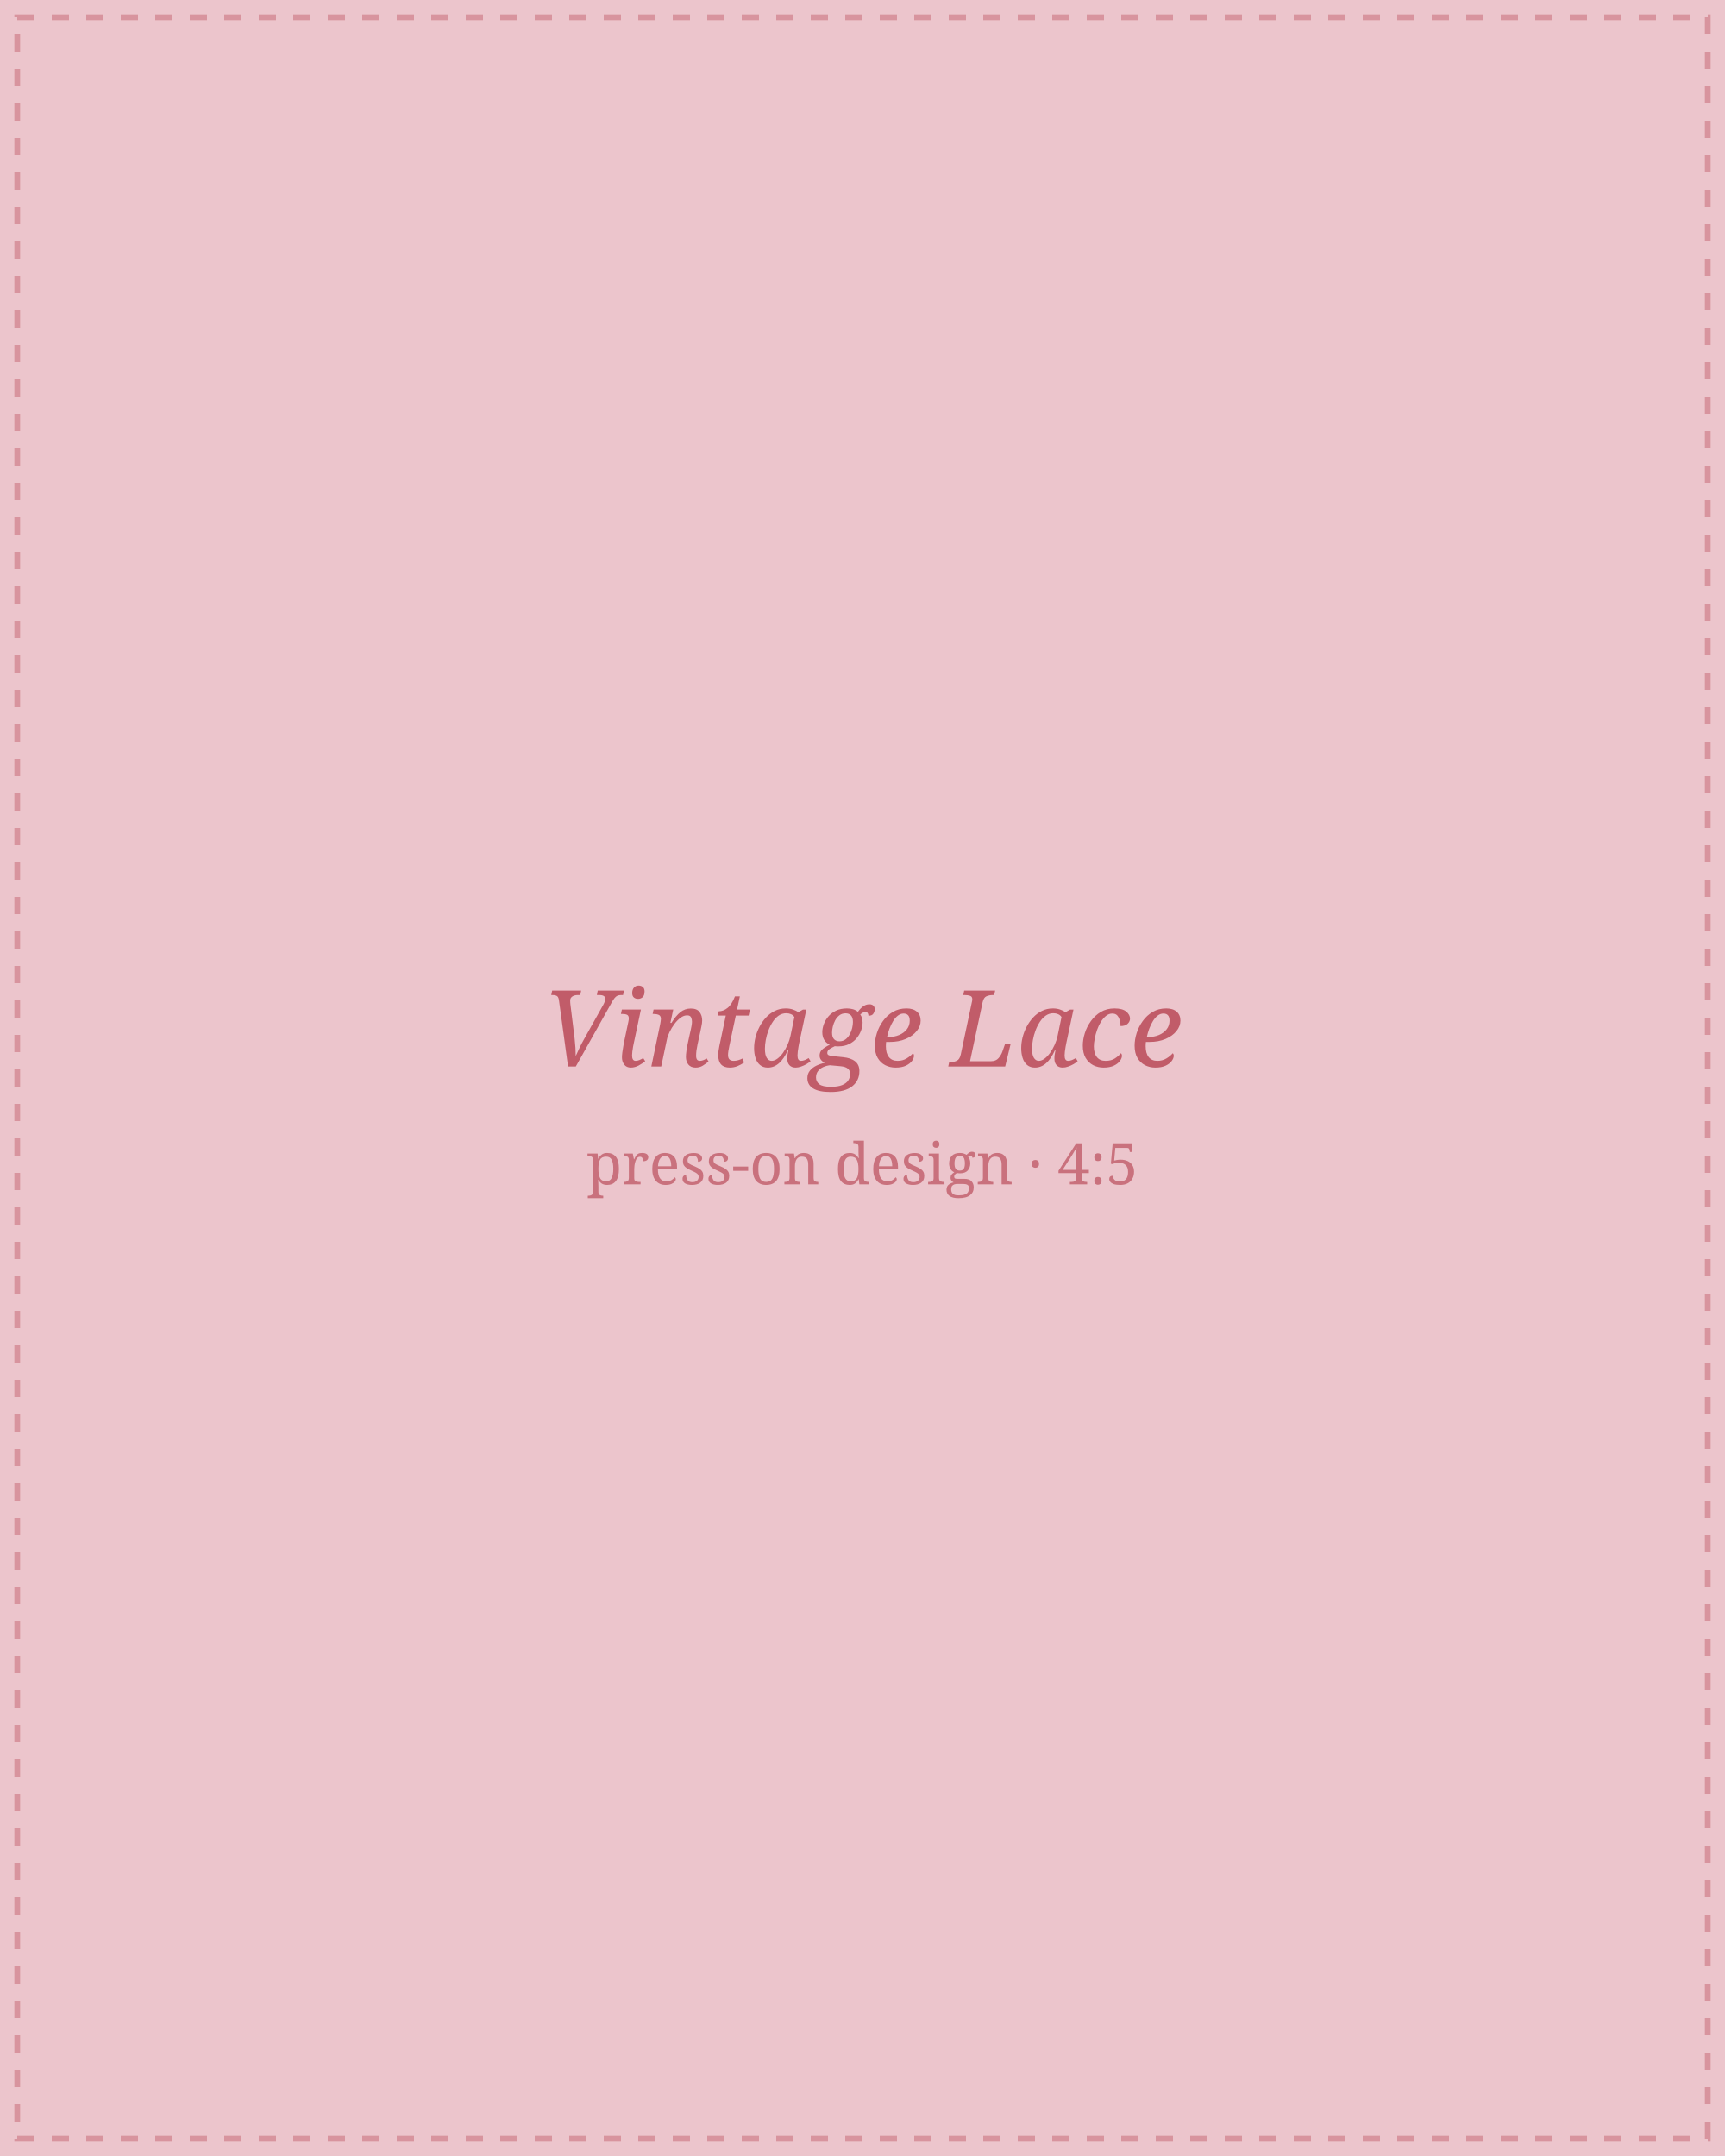
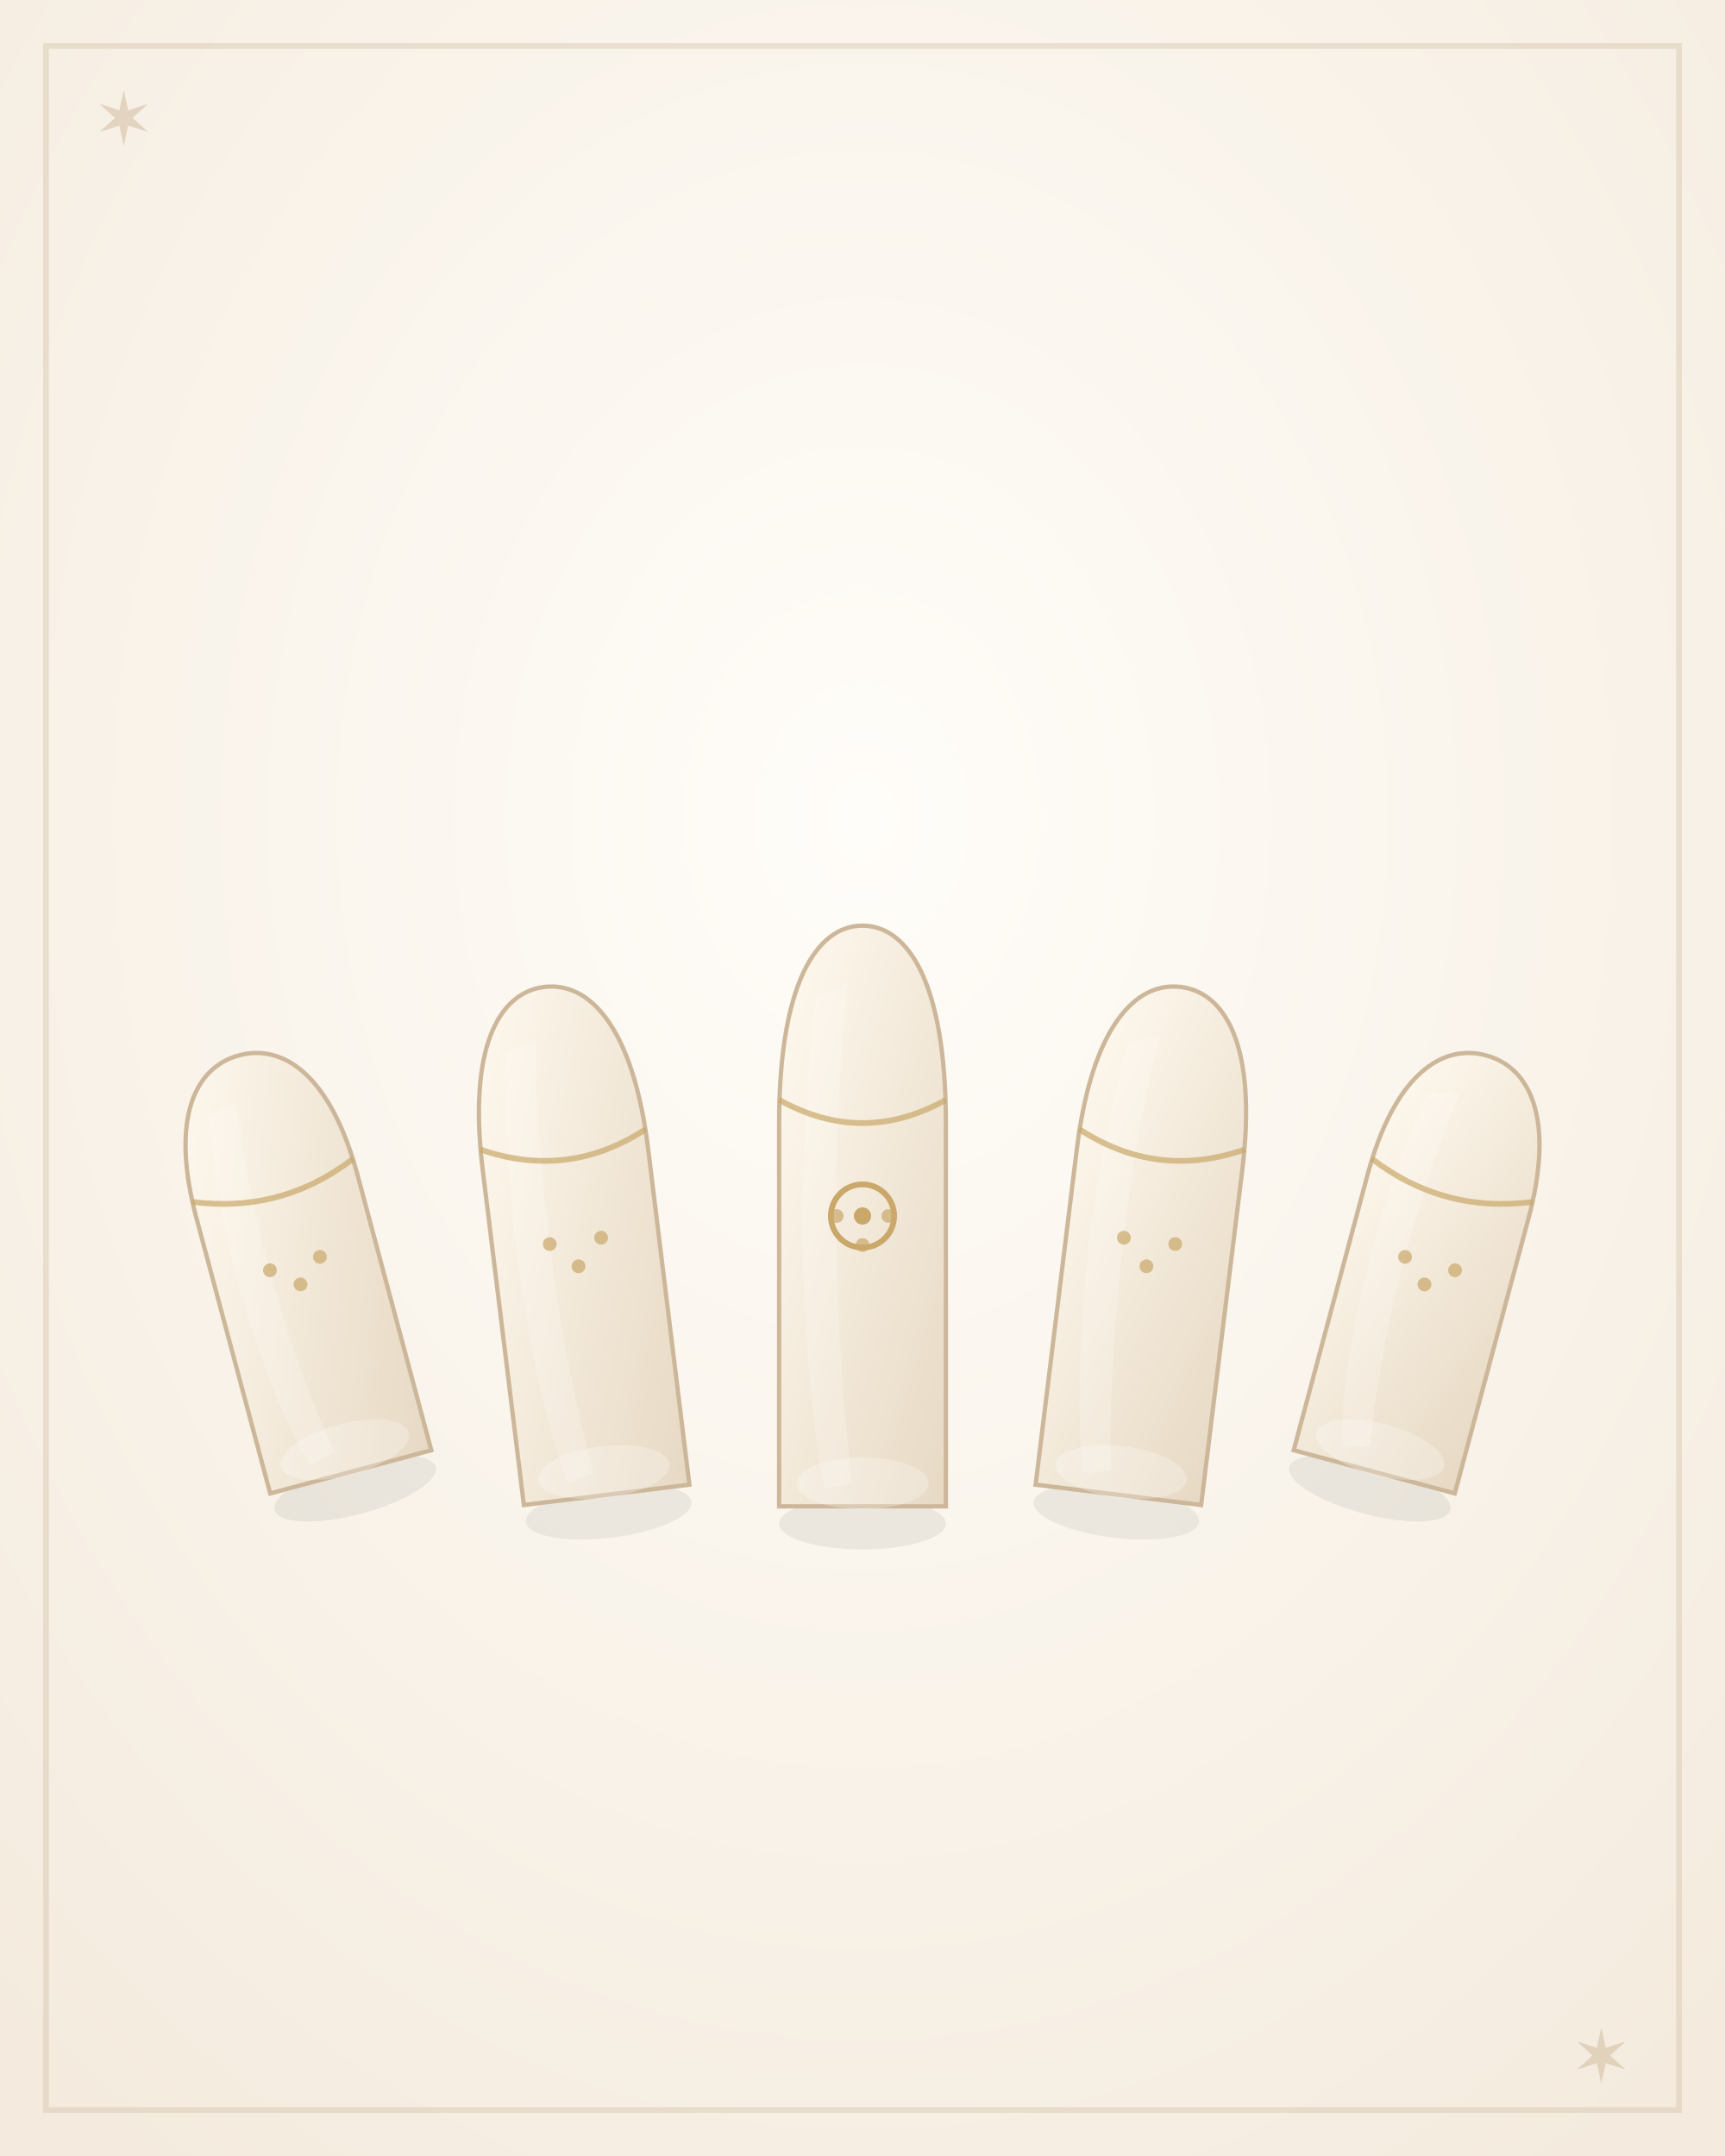
- <svg xmlns="http://www.w3.org/2000/svg" viewBox="0 0 600 750" preserveAspectRatio="xMidYMid slice" role="img" aria-label="Vintage Lace placeholder">
-   <rect width="600" height="750" fill="#ecc5cc" />
-   <rect x="6" y="6" width="588" height="738" fill="none" stroke="#b23a48" stroke-opacity="0.35" stroke-width="2" stroke-dasharray="6 6" />
-   <g fill="#b23a48" fill-opacity="0.75" font-family="Georgia, serif" text-anchor="middle">
-     <text x="300" y="371" font-size="37" font-style="italic">Vintage Lace</text>
-     <text x="300" y="412" font-size="20" fill-opacity="0.6">press-on design · 4:5</text>
+ <svg xmlns="http://www.w3.org/2000/svg" viewBox="0 0 600 750" role="img" aria-label="Press-on nail design">
+   <defs>
+     <linearGradient id="stamp02g" x1="0" y1="0" x2="1" y2="1">
+       <stop offset="0%" stop-color="#fffaf0" />
+       <stop offset="100%" stop-color="#e7d9c4" />
+     </linearGradient>
+     <radialGradient id="stamp02gbg" cx="50%" cy="38%" r="75%">
+       <stop offset="0%" stop-color="#fffdf9" />
+       <stop offset="100%" stop-color="#f4ebde" />
+     </radialGradient>
+   </defs>
+   <rect width="600" height="750" fill="url(#stamp02gbg)" />
+   <rect x="16" y="16" width="568" height="718" fill="none" stroke="#cdb79a" stroke-opacity="0.35" stroke-width="2" />
+   <text x="34" y="50" font-family="Georgia,serif" font-size="26" fill="#cdb79a" opacity="0.5">✶</text>
+   <text x="566" y="724" text-anchor="end" font-family="Georgia,serif" font-size="26" fill="#cdb79a" opacity="0.5">✶</text>
+   <g transform="translate(122 512) rotate(-15)">
+     <ellipse cx="0" cy="6" rx="29" ry="9" fill="#000" opacity="0.06" />
+     <path d="M -29 0 L -29 -99 C -29 -135 -15.95 -150 0 -150 C 15.95 -150 29 -135 29 -99 L 29 0 Z" fill="url(#stamp02g)" stroke="#cdb79a" stroke-width="1.5" />
+     <ellipse cx="0" cy="-8" rx="23" ry="9" fill="#ffffff" opacity="0.25" />
+     <path d="M -15.95 -132 C -24.65 -82.5 -20.3 -30 -13.05 -6 L -3.48 -8 C -9.28 -37.5 -11.6 -90 -5.22 -135 Z" fill="#ffffff" opacity="0.18" />
+     <path d="M -29 -105 Q 0 -93 29 -105" fill="none" stroke="#c9a86a" stroke-width="2" opacity="0.7" />
+     <circle cx="-9" cy="-75" r="2.4" fill="#c9a86a" opacity="0.7" />
+     <circle cx="0" cy="-67.5" r="2.4" fill="#c9a86a" opacity="0.7" />
+     <circle cx="9" cy="-75" r="2.4" fill="#c9a86a" opacity="0.7" />
+   </g>
+   <g transform="translate(211 520) rotate(-7)">
+     <ellipse cx="0" cy="6" rx="29" ry="9" fill="#000" opacity="0.06" />
+     <path d="M -29 0 L -29 -117.48 C -29 -160.2 -15.95 -178 0 -178 C 15.95 -178 29 -160.2 29 -117.48 L 29 0 Z" fill="url(#stamp02g)" stroke="#cdb79a" stroke-width="1.5" />
+     <ellipse cx="0" cy="-8" rx="23" ry="9" fill="#ffffff" opacity="0.25" />
+     <path d="M -15.95 -156.64 C -24.65 -97.9 -20.3 -35.6 -13.05 -6 L -3.48 -8 C -9.28 -44.5 -11.6 -106.8 -5.22 -160.2 Z" fill="#ffffff" opacity="0.18" />
+     <path d="M -29 -124.6 Q 0 -110.36 29 -124.6" fill="none" stroke="#c9a86a" stroke-width="2" opacity="0.7" />
+     <circle cx="-9" cy="-89" r="2.4" fill="#c9a86a" opacity="0.7" />
+     <circle cx="0" cy="-80.1" r="2.4" fill="#c9a86a" opacity="0.7" />
+     <circle cx="9" cy="-89" r="2.4" fill="#c9a86a" opacity="0.7" />
+   </g>
+   <g transform="translate(300 524) rotate(0)">
+     <ellipse cx="0" cy="6" rx="29" ry="9" fill="#000" opacity="0.06" />
+     <path d="M -29 0 L -29 -133.32 C -29 -181.8 -15.95 -202 0 -202 C 15.95 -202 29 -181.8 29 -133.32 L 29 0 Z" fill="url(#stamp02g)" stroke="#cdb79a" stroke-width="1.5" />
+     <ellipse cx="0" cy="-8" rx="23" ry="9" fill="#ffffff" opacity="0.25" />
+     <path d="M -15.95 -177.76 C -24.65 -111.1 -20.3 -40.4 -13.05 -6 L -3.48 -8 C -9.28 -50.5 -11.6 -121.2 -5.22 -181.8 Z" fill="#ffffff" opacity="0.18" />
+     <path d="M -29 -141.4 Q 0 -125.24 29 -141.4" fill="none" stroke="#c9a86a" stroke-width="2" opacity="0.7" />
+     <circle cx="-9" cy="-101" r="2.4" fill="#c9a86a" opacity="0.7" />
+     <circle cx="0" cy="-90.9" r="2.4" fill="#c9a86a" opacity="0.7" />
+     <circle cx="9" cy="-101" r="2.4" fill="#c9a86a" opacity="0.7" />
+     <circle cx="0" cy="-101" r="12" fill="none" opacity="1" />
+     <circle cx="0" cy="-101" r="11" fill="none" stroke="#c9a86a" stroke-width="2" />
+     <circle cx="0" cy="-101" r="3" fill="#c9a86a" opacity="1" />
+   </g>
+   <g transform="translate(389 520) rotate(7)">
+     <ellipse cx="0" cy="6" rx="29" ry="9" fill="#000" opacity="0.06" />
+     <path d="M -29 0 L -29 -117.48 C -29 -160.2 -15.95 -178 0 -178 C 15.95 -178 29 -160.2 29 -117.48 L 29 0 Z" fill="url(#stamp02g)" stroke="#cdb79a" stroke-width="1.5" />
+     <ellipse cx="0" cy="-8" rx="23" ry="9" fill="#ffffff" opacity="0.25" />
+     <path d="M -15.95 -156.64 C -24.65 -97.9 -20.3 -35.6 -13.05 -6 L -3.48 -8 C -9.28 -44.5 -11.6 -106.8 -5.22 -160.2 Z" fill="#ffffff" opacity="0.18" />
+     <path d="M -29 -124.6 Q 0 -110.36 29 -124.6" fill="none" stroke="#c9a86a" stroke-width="2" opacity="0.7" />
+     <circle cx="-9" cy="-89" r="2.4" fill="#c9a86a" opacity="0.7" />
+     <circle cx="0" cy="-80.1" r="2.4" fill="#c9a86a" opacity="0.7" />
+     <circle cx="9" cy="-89" r="2.4" fill="#c9a86a" opacity="0.7" />
+   </g>
+   <g transform="translate(478 512) rotate(15)">
+     <ellipse cx="0" cy="6" rx="29" ry="9" fill="#000" opacity="0.06" />
+     <path d="M -29 0 L -29 -99 C -29 -135 -15.95 -150 0 -150 C 15.95 -150 29 -135 29 -99 L 29 0 Z" fill="url(#stamp02g)" stroke="#cdb79a" stroke-width="1.5" />
+     <ellipse cx="0" cy="-8" rx="23" ry="9" fill="#ffffff" opacity="0.25" />
+     <path d="M -15.95 -132 C -24.65 -82.5 -20.3 -30 -13.05 -6 L -3.48 -8 C -9.28 -37.5 -11.6 -90 -5.22 -135 Z" fill="#ffffff" opacity="0.18" />
+     <path d="M -29 -105 Q 0 -93 29 -105" fill="none" stroke="#c9a86a" stroke-width="2" opacity="0.7" />
+     <circle cx="-9" cy="-75" r="2.4" fill="#c9a86a" opacity="0.7" />
+     <circle cx="0" cy="-67.5" r="2.4" fill="#c9a86a" opacity="0.7" />
+     <circle cx="9" cy="-75" r="2.4" fill="#c9a86a" opacity="0.7" />
  </g>
</svg>
